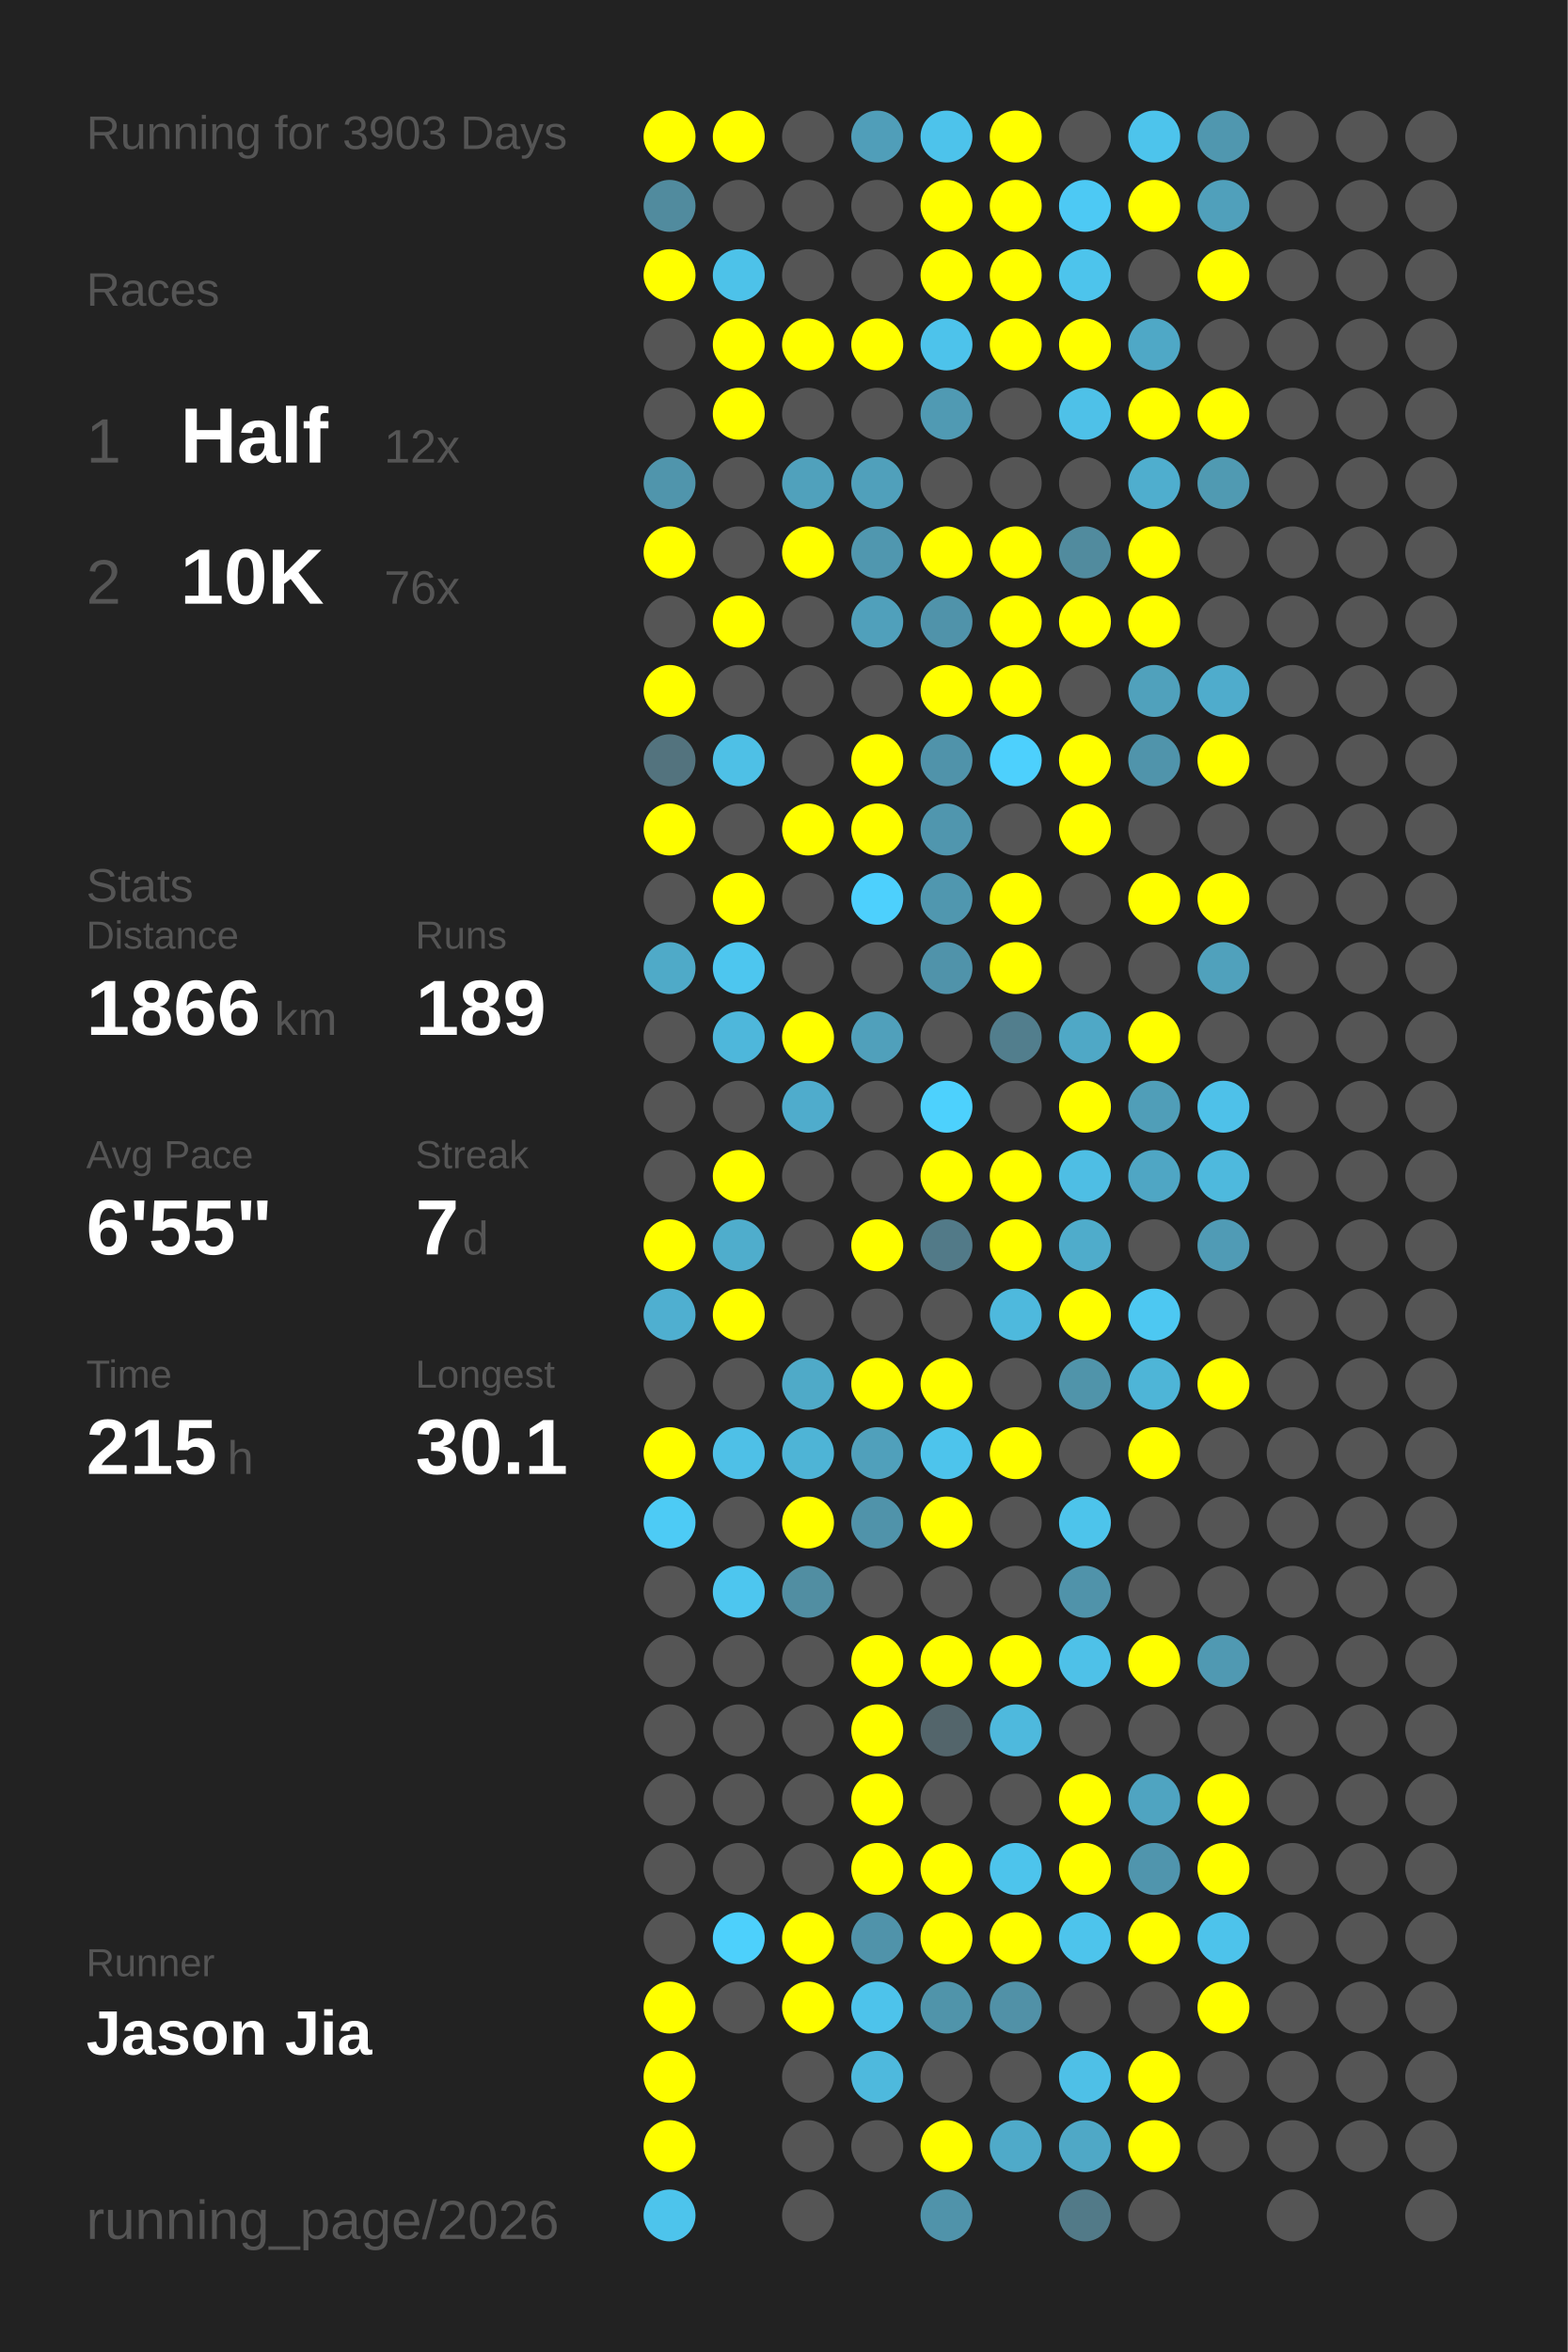
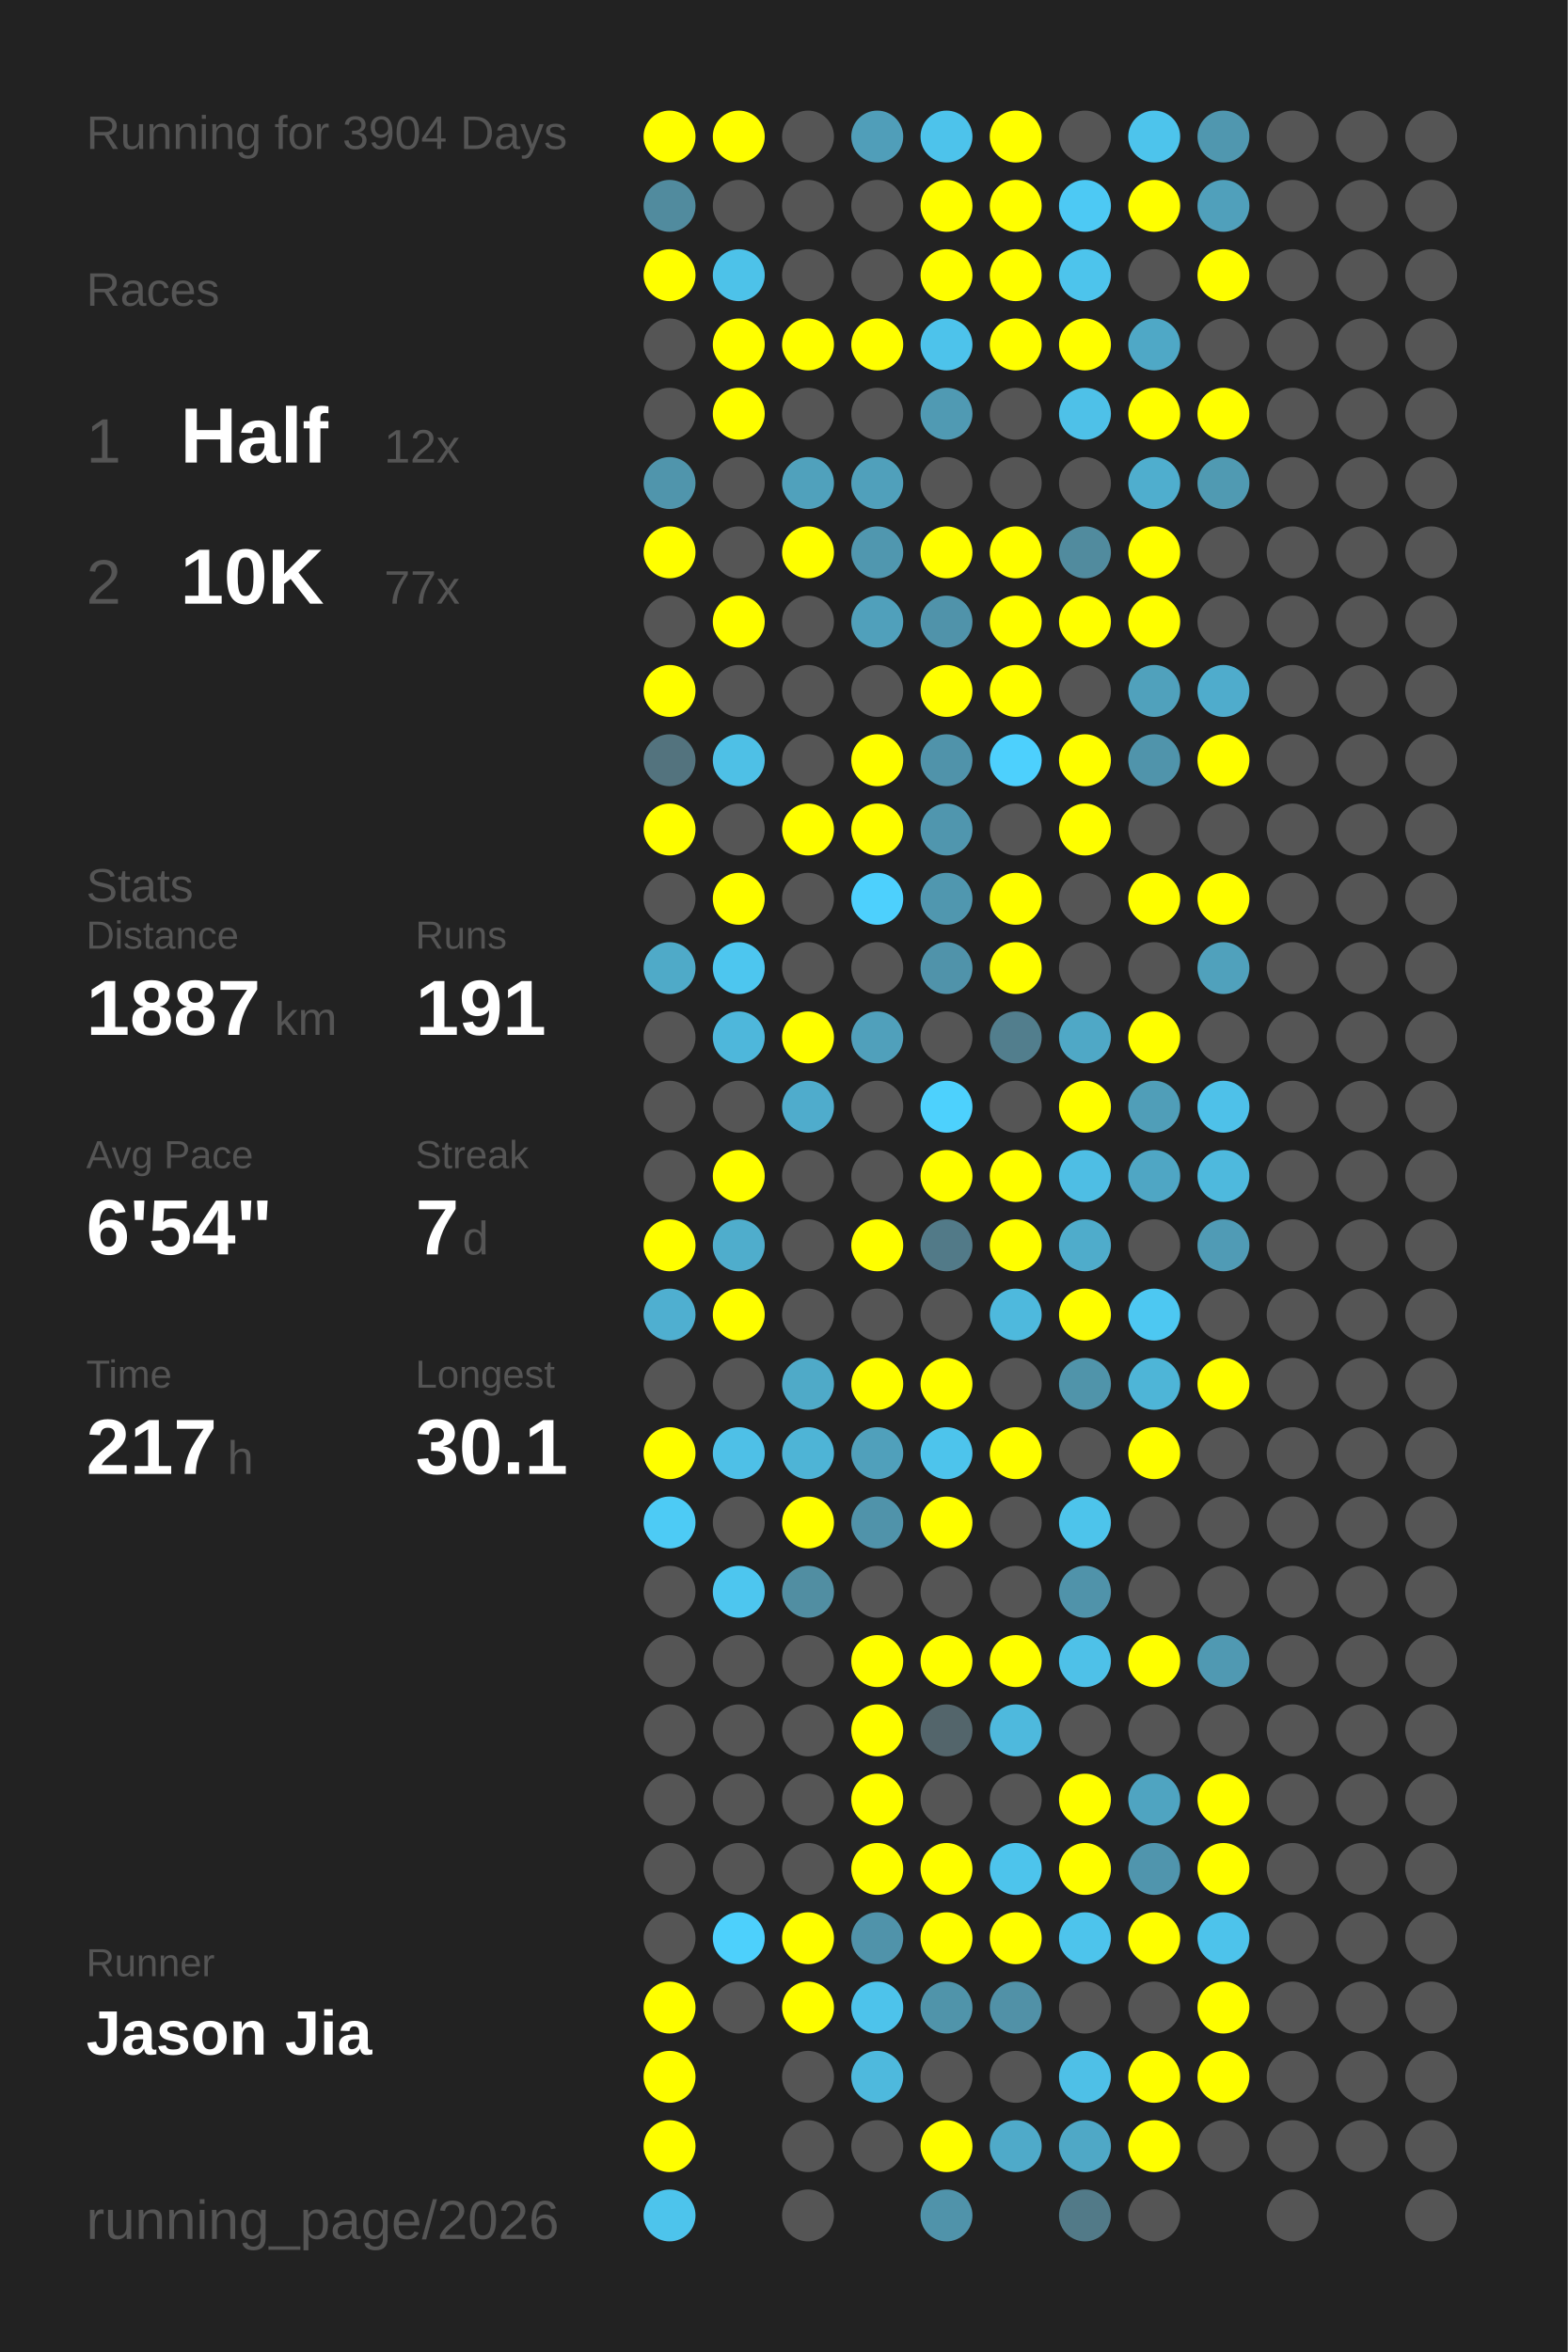
<svg xmlns="http://www.w3.org/2000/svg" baseProfile="full" height="300mm" version="1.1" viewBox="0,0,200,300" width="200mm">
  <defs />
  <rect fill="#222222" height="300" width="200" x="0" y="0" />
-   <text fill="#555555" style="font-size:6px; font-family:Arial;" x="11" y="19">Running for 3903 Days</text>
+   <text fill="#555555" style="font-size:6px; font-family:Arial;" x="11" y="19">Running for 3904 Days</text>
  <text fill="#555555" style="font-size:6px; font-family:Arial;" x="11" y="39">Races</text>
  <text fill="#555555" style="font-size:8px; font-family:Arial;" x="11" y="59">1</text>
  <text fill="#FFFFFF" style="font-size:10px; font-family:Arial; font-weight:bold;" x="23" y="59">Half</text>
  <text fill="#555555" style="font-size:6px; font-family:Arial;" x="49" y="59">12x</text>
  <text fill="#555555" style="font-size:8px; font-family:Arial;" x="11" y="77">2</text>
  <text fill="#FFFFFF" style="font-size:10px; font-family:Arial; font-weight:bold;" x="23" y="77">10K</text>
-   <text fill="#555555" style="font-size:6px; font-family:Arial;" x="49" y="77">76x</text>
+   <text fill="#555555" style="font-size:6px; font-family:Arial;" x="49" y="77">77x</text>
  <text fill="#555555" style="font-size:6px; font-family:Arial;" x="11" y="115">Stats</text>
  <text fill="#555555" style="font-size:5px; font-family:Arial;" x="11" y="121">Distance</text>
-   <text fill="#FFFFFF" style="font-size:10px; font-family:Arial; font-weight:bold;" x="11" y="132">1866</text>
+   <text fill="#FFFFFF" style="font-size:10px; font-family:Arial; font-weight:bold;" x="11" y="132">1887</text>
  <text fill="#555555" style="font-size:6px; font-family:Arial;" x="35" y="132">km</text>
  <text fill="#555555" style="font-size:5px; font-family:Arial;" x="53" y="121">Runs</text>
-   <text fill="#FFFFFF" style="font-size:10px; font-family:Arial; font-weight:bold;" x="53" y="132">189</text>
+   <text fill="#FFFFFF" style="font-size:10px; font-family:Arial; font-weight:bold;" x="53" y="132">191</text>
  <text fill="#555555" style="font-size:5px; font-family:Arial;" x="11" y="149">Avg Pace</text>
-   <text fill="#FFFFFF" style="font-size:10px; font-family:Arial; font-weight:bold;" x="11" y="160">6'55"</text>
+   <text fill="#FFFFFF" style="font-size:10px; font-family:Arial; font-weight:bold;" x="11" y="160">6'54"</text>
  <text fill="#555555" style="font-size:5px; font-family:Arial;" x="53" y="149">Streak</text>
  <text fill="#FFFFFF" style="font-size:10px; font-family:Arial; font-weight:bold;" x="53" y="160">7</text>
  <text fill="#555555" style="font-size:6px; font-family:Arial;" x="59" y="160">d</text>
  <text fill="#555555" style="font-size:5px; font-family:Arial;" x="11" y="177">Time</text>
-   <text fill="#FFFFFF" style="font-size:10px; font-family:Arial; font-weight:bold;" x="11" y="188">215</text>
+   <text fill="#FFFFFF" style="font-size:10px; font-family:Arial; font-weight:bold;" x="11" y="188">217</text>
  <text fill="#555555" style="font-size:6px; font-family:Arial;" x="29" y="188">h</text>
  <text fill="#555555" style="font-size:5px; font-family:Arial;" x="53" y="177">Longest</text>
  <text fill="#FFFFFF" style="font-size:10px; font-family:Arial; font-weight:bold;" x="53" y="188">30.1</text>
  <text fill="#555555" style="font-size:5px; font-family:Arial;" x="11" y="252.065">Runner</text>
  <text fill="#FFFFFF" style="font-size:8px; font-family:Arial; font-weight:bold;" x="11" y="262.065">Jason Jia</text>
  <text fill="#555555" style="font-size:7px; font-family:Arial;" x="11" y="285.581">running_page/2026</text>
  <circle cx="85.417" cy="17.419" fill="#FFFF00" r="3.312" />
  <circle cx="85.417" cy="26.258" fill="#518b9e" r="3.312" />
  <circle cx="85.417" cy="35.097" fill="#FFFF00" r="3.312" />
  <circle cx="85.417" cy="43.935" fill="#555555" r="3.312" />
  <circle cx="85.417" cy="52.774" fill="#555555" r="3.312" />
  <circle cx="85.417" cy="61.613" fill="#5095ac" r="3.312" />
  <circle cx="85.417" cy="70.452" fill="#FFFF00" r="3.312" />
  <circle cx="85.417" cy="79.29" fill="#555555" r="3.312" />
  <circle cx="85.417" cy="88.129" fill="#FFFF00" r="3.312" />
  <circle cx="85.417" cy="96.968" fill="#53737e" r="3.312" />
  <circle cx="85.417" cy="105.806" fill="#FFFF00" r="3.312" />
  <circle cx="85.417" cy="114.645" fill="#555555" r="3.312" />
  <circle cx="85.417" cy="123.484" fill="#4faac8" r="3.312" />
  <circle cx="85.417" cy="132.323" fill="#555555" r="3.312" />
  <circle cx="85.417" cy="141.161" fill="#555555" r="3.312" />
  <circle cx="85.417" cy="150" fill="#555555" r="3.312" />
  <circle cx="85.417" cy="158.839" fill="#FFFF00" r="3.312" />
  <circle cx="85.417" cy="167.677" fill="#4fafd0" r="3.312" />
  <circle cx="85.417" cy="176.516" fill="#555555" r="3.312" />
  <circle cx="85.417" cy="185.355" fill="#FFFF00" r="3.312" />
  <circle cx="85.417" cy="194.194" fill="#4dcbf5" r="3.312" />
  <circle cx="85.417" cy="203.032" fill="#555555" r="3.312" />
  <circle cx="85.417" cy="211.871" fill="#555555" r="3.312" />
  <circle cx="85.417" cy="220.71" fill="#555555" r="3.312" />
  <circle cx="85.417" cy="229.548" fill="#555555" r="3.312" />
  <circle cx="85.417" cy="238.387" fill="#555555" r="3.312" />
  <circle cx="85.417" cy="247.226" fill="#555555" r="3.312" />
  <circle cx="85.417" cy="256.065" fill="#FFFF00" r="3.312" />
  <circle cx="85.417" cy="264.903" fill="#FFFF00" r="3.312" />
  <circle cx="85.417" cy="273.742" fill="#FFFF00" r="3.312" />
  <circle cx="85.417" cy="282.581" fill="#4dc4ec" r="3.312" />
  <circle cx="94.25" cy="17.419" fill="#FFFF00" r="3.312" />
  <circle cx="94.25" cy="26.258" fill="#555555" r="3.312" />
  <circle cx="94.25" cy="35.097" fill="#4dc2e9" r="3.312" />
  <circle cx="94.25" cy="43.935" fill="#FFFF00" r="3.312" />
  <circle cx="94.25" cy="52.774" fill="#FFFF00" r="3.312" />
  <circle cx="94.25" cy="61.613" fill="#555555" r="3.312" />
  <circle cx="94.25" cy="70.452" fill="#555555" r="3.312" />
  <circle cx="94.25" cy="79.29" fill="#FFFF00" r="3.312" />
  <circle cx="94.25" cy="88.129" fill="#555555" r="3.312" />
  <circle cx="94.25" cy="96.968" fill="#4ec0e6" r="3.312" />
  <circle cx="94.25" cy="105.806" fill="#555555" r="3.312" />
  <circle cx="94.25" cy="114.645" fill="#FFFF00" r="3.312" />
  <circle cx="94.25" cy="123.484" fill="#4dc6ef" r="3.312" />
  <circle cx="94.25" cy="132.323" fill="#4eb7db" r="3.312" />
  <circle cx="94.25" cy="141.161" fill="#555555" r="3.312" />
  <circle cx="94.25" cy="150" fill="#FFFF00" r="3.312" />
  <circle cx="94.25" cy="158.839" fill="#4fadcc" r="3.312" />
  <circle cx="94.25" cy="167.677" fill="#FFFF00" r="3.312" />
  <circle cx="94.25" cy="176.516" fill="#555555" r="3.312" />
  <circle cx="94.25" cy="185.355" fill="#4ec0e7" r="3.312" />
  <circle cx="94.25" cy="194.194" fill="#555555" r="3.312" />
  <circle cx="94.25" cy="203.032" fill="#4dc6ef" r="3.312" />
  <circle cx="94.25" cy="211.871" fill="#555555" r="3.312" />
  <circle cx="94.25" cy="220.71" fill="#555555" r="3.312" />
  <circle cx="94.25" cy="229.548" fill="#555555" r="3.312" />
  <circle cx="94.25" cy="238.387" fill="#555555" r="3.312" />
  <circle cx="94.25" cy="247.226" fill="#4dd0fc" r="3.312" />
  <circle cx="94.25" cy="256.065" fill="#555555" r="3.312" />
  <circle cx="103.083" cy="17.419" fill="#555555" r="3.312" />
  <circle cx="103.083" cy="26.258" fill="#555555" r="3.312" />
  <circle cx="103.083" cy="35.097" fill="#555555" r="3.312" />
  <circle cx="103.083" cy="43.935" fill="#FFFF00" r="3.312" />
  <circle cx="103.083" cy="52.774" fill="#555555" r="3.312" />
  <circle cx="103.083" cy="61.613" fill="#50a1bc" r="3.312" />
  <circle cx="103.083" cy="70.452" fill="#FFFF00" r="3.312" />
  <circle cx="103.083" cy="79.29" fill="#555555" r="3.312" />
  <circle cx="103.083" cy="88.129" fill="#555555" r="3.312" />
  <circle cx="103.083" cy="96.968" fill="#555555" r="3.312" />
  <circle cx="103.083" cy="105.806" fill="#FFFF00" r="3.312" />
  <circle cx="103.083" cy="114.645" fill="#555555" r="3.312" />
  <circle cx="103.083" cy="123.484" fill="#555555" r="3.312" />
  <circle cx="103.083" cy="132.323" fill="#FFFF00" r="3.312" />
  <circle cx="103.083" cy="141.161" fill="#4faccc" r="3.312" />
  <circle cx="103.083" cy="150" fill="#555555" r="3.312" />
  <circle cx="103.083" cy="158.839" fill="#555555" r="3.312" />
  <circle cx="103.083" cy="167.677" fill="#555555" r="3.312" />
  <circle cx="103.083" cy="176.516" fill="#4faac8" r="3.312" />
  <circle cx="103.083" cy="185.355" fill="#4eb4d6" r="3.312" />
  <circle cx="103.083" cy="194.194" fill="#FFFF00" r="3.312" />
  <circle cx="103.083" cy="203.032" fill="#518ea2" r="3.312" />
  <circle cx="103.083" cy="211.871" fill="#555555" r="3.312" />
  <circle cx="103.083" cy="220.71" fill="#555555" r="3.312" />
  <circle cx="103.083" cy="229.548" fill="#555555" r="3.312" />
  <circle cx="103.083" cy="238.387" fill="#555555" r="3.312" />
  <circle cx="103.083" cy="247.226" fill="#FFFF00" r="3.312" />
  <circle cx="103.083" cy="256.065" fill="#FFFF00" r="3.312" />
  <circle cx="103.083" cy="264.903" fill="#555555" r="3.312" />
  <circle cx="103.083" cy="273.742" fill="#555555" r="3.312" />
  <circle cx="103.083" cy="282.581" fill="#555555" r="3.312" />
  <circle cx="111.917" cy="17.419" fill="#509eb9" r="3.312" />
  <circle cx="111.917" cy="26.258" fill="#555555" r="3.312" />
  <circle cx="111.917" cy="35.097" fill="#555555" r="3.312" />
  <circle cx="111.917" cy="43.935" fill="#FFFF00" r="3.312" />
  <circle cx="111.917" cy="52.774" fill="#555555" r="3.312" />
  <circle cx="111.917" cy="61.613" fill="#50a0bb" r="3.312" />
  <circle cx="111.917" cy="70.452" fill="#5097af" r="3.312" />
  <circle cx="111.917" cy="79.29" fill="#50a0bb" r="3.312" />
  <circle cx="111.917" cy="88.129" fill="#555555" r="3.312" />
  <circle cx="111.917" cy="96.968" fill="#FFFF00" r="3.312" />
  <circle cx="111.917" cy="105.806" fill="#FFFF00" r="3.312" />
  <circle cx="111.917" cy="114.645" fill="#4dd0fd" r="3.312" />
  <circle cx="111.917" cy="123.484" fill="#555555" r="3.312" />
  <circle cx="111.917" cy="132.323" fill="#50a0bb" r="3.312" />
  <circle cx="111.917" cy="141.161" fill="#555555" r="3.312" />
  <circle cx="111.917" cy="150" fill="#555555" r="3.312" />
  <circle cx="111.917" cy="158.839" fill="#FFFF00" r="3.312" />
  <circle cx="111.917" cy="167.677" fill="#555555" r="3.312" />
  <circle cx="111.917" cy="176.516" fill="#FFFF00" r="3.312" />
  <circle cx="111.917" cy="185.355" fill="#50a0bb" r="3.312" />
  <circle cx="111.917" cy="194.194" fill="#5093aa" r="3.312" />
  <circle cx="111.917" cy="203.032" fill="#555555" r="3.312" />
  <circle cx="111.917" cy="211.871" fill="#FFFF00" r="3.312" />
  <circle cx="111.917" cy="220.71" fill="#FFFF00" r="3.312" />
  <circle cx="111.917" cy="229.548" fill="#FFFF00" r="3.312" />
  <circle cx="111.917" cy="238.387" fill="#FFFF00" r="3.312" />
  <circle cx="111.917" cy="247.226" fill="#5093aa" r="3.312" />
  <circle cx="111.917" cy="256.065" fill="#4dc3eb" r="3.312" />
  <circle cx="111.917" cy="264.903" fill="#4eb9dd" r="3.312" />
  <circle cx="111.917" cy="273.742" fill="#555555" r="3.312" />
  <circle cx="120.75" cy="17.419" fill="#4dc3eb" r="3.312" />
  <circle cx="120.75" cy="26.258" fill="#FFFF00" r="3.312" />
  <circle cx="120.75" cy="35.097" fill="#FFFF00" r="3.312" />
  <circle cx="120.75" cy="43.935" fill="#4dc3eb" r="3.312" />
  <circle cx="120.75" cy="52.774" fill="#509ab3" r="3.312" />
  <circle cx="120.75" cy="61.613" fill="#555555" r="3.312" />
  <circle cx="120.75" cy="70.452" fill="#FFFF00" r="3.312" />
  <circle cx="120.75" cy="79.29" fill="#5093aa" r="3.312" />
  <circle cx="120.75" cy="88.129" fill="#FFFF00" r="3.312" />
  <circle cx="120.75" cy="96.968" fill="#5093aa" r="3.312" />
  <circle cx="120.75" cy="105.806" fill="#5096ae" r="3.312" />
  <circle cx="120.75" cy="114.645" fill="#5097af" r="3.312" />
  <circle cx="120.75" cy="123.484" fill="#5093aa" r="3.312" />
  <circle cx="120.75" cy="132.323" fill="#555555" r="3.312" />
  <circle cx="120.75" cy="141.161" fill="#4dd1fd" r="3.312" />
  <circle cx="120.75" cy="150" fill="#FFFF00" r="3.312" />
  <circle cx="120.75" cy="158.839" fill="#527a88" r="3.312" />
  <circle cx="120.75" cy="167.677" fill="#555555" r="3.312" />
  <circle cx="120.75" cy="176.516" fill="#FFFF00" r="3.312" />
  <circle cx="120.75" cy="185.355" fill="#4dc4ec" r="3.312" />
  <circle cx="120.75" cy="194.194" fill="#FFFF00" r="3.312" />
  <circle cx="120.75" cy="203.032" fill="#555555" r="3.312" />
  <circle cx="120.75" cy="211.871" fill="#FFFF00" r="3.312" />
  <circle cx="120.75" cy="220.71" fill="#53656b" r="3.312" />
  <circle cx="120.75" cy="229.548" fill="#555555" r="3.312" />
  <circle cx="120.75" cy="238.387" fill="#FFFF00" r="3.312" />
  <circle cx="120.75" cy="247.226" fill="#FFFF00" r="3.312" />
  <circle cx="120.75" cy="256.065" fill="#5094aa" r="3.312" />
  <circle cx="120.75" cy="264.903" fill="#555555" r="3.312" />
  <circle cx="120.75" cy="273.742" fill="#FFFF00" r="3.312" />
  <circle cx="120.75" cy="282.581" fill="#5093aa" r="3.312" />
  <circle cx="129.583" cy="17.419" fill="#FFFF00" r="3.312" />
  <circle cx="129.583" cy="26.258" fill="#FFFF00" r="3.312" />
  <circle cx="129.583" cy="35.097" fill="#FFFF00" r="3.312" />
  <circle cx="129.583" cy="43.935" fill="#FFFF00" r="3.312" />
  <circle cx="129.583" cy="52.774" fill="#555555" r="3.312" />
  <circle cx="129.583" cy="61.613" fill="#555555" r="3.312" />
  <circle cx="129.583" cy="70.452" fill="#FFFF00" r="3.312" />
  <circle cx="129.583" cy="79.29" fill="#FFFF00" r="3.312" />
  <circle cx="129.583" cy="88.129" fill="#FFFF00" r="3.312" />
  <circle cx="129.583" cy="96.968" fill="#4dd0fd" r="3.312" />
  <circle cx="129.583" cy="105.806" fill="#555555" r="3.312" />
  <circle cx="129.583" cy="114.645" fill="#FFFF00" r="3.312" />
  <circle cx="129.583" cy="123.484" fill="#FFFF00" r="3.312" />
  <circle cx="129.583" cy="132.323" fill="#527e8d" r="3.312" />
  <circle cx="129.583" cy="141.161" fill="#555555" r="3.312" />
  <circle cx="129.583" cy="150" fill="#FFFF00" r="3.312" />
  <circle cx="129.583" cy="158.839" fill="#FFFF00" r="3.312" />
  <circle cx="129.583" cy="167.677" fill="#4eb9dd" r="3.312" />
  <circle cx="129.583" cy="176.516" fill="#555555" r="3.312" />
  <circle cx="129.583" cy="185.355" fill="#FFFF00" r="3.312" />
  <circle cx="129.583" cy="194.194" fill="#555555" r="3.312" />
  <circle cx="129.583" cy="203.032" fill="#555555" r="3.312" />
  <circle cx="129.583" cy="211.871" fill="#FFFF00" r="3.312" />
  <circle cx="129.583" cy="220.71" fill="#4eb9dd" r="3.312" />
  <circle cx="129.583" cy="229.548" fill="#555555" r="3.312" />
  <circle cx="129.583" cy="238.387" fill="#4dc4ec" r="3.312" />
  <circle cx="129.583" cy="247.226" fill="#FFFF00" r="3.312" />
  <circle cx="129.583" cy="256.065" fill="#5191a7" r="3.312" />
  <circle cx="129.583" cy="264.903" fill="#555555" r="3.312" />
  <circle cx="129.583" cy="273.742" fill="#4faac9" r="3.312" />
  <circle cx="138.417" cy="17.419" fill="#555555" r="3.312" />
  <circle cx="138.417" cy="26.258" fill="#4dc9f4" r="3.312" />
  <circle cx="138.417" cy="35.097" fill="#4dc4ec" r="3.312" />
  <circle cx="138.417" cy="43.935" fill="#FFFF00" r="3.312" />
  <circle cx="138.417" cy="52.774" fill="#4ec1e8" r="3.312" />
  <circle cx="138.417" cy="61.613" fill="#555555" r="3.312" />
  <circle cx="138.417" cy="70.452" fill="#518b9e" r="3.312" />
  <circle cx="138.417" cy="79.29" fill="#FFFF00" r="3.312" />
  <circle cx="138.417" cy="88.129" fill="#555555" r="3.312" />
  <circle cx="138.417" cy="96.968" fill="#FFFF00" r="3.312" />
  <circle cx="138.417" cy="105.806" fill="#FFFF00" r="3.312" />
  <circle cx="138.417" cy="114.645" fill="#555555" r="3.312" />
  <circle cx="138.417" cy="123.484" fill="#555555" r="3.312" />
  <circle cx="138.417" cy="132.323" fill="#4fa8c6" r="3.312" />
  <circle cx="138.417" cy="141.161" fill="#FFFF00" r="3.312" />
  <circle cx="138.417" cy="150" fill="#4ebee4" r="3.312" />
  <circle cx="138.417" cy="158.839" fill="#4faccb" r="3.312" />
  <circle cx="138.417" cy="167.677" fill="#FFFF00" r="3.312" />
  <circle cx="138.417" cy="176.516" fill="#5094aa" r="3.312" />
  <circle cx="138.417" cy="185.355" fill="#555555" r="3.312" />
  <circle cx="138.417" cy="194.194" fill="#4dc4eb" r="3.312" />
  <circle cx="138.417" cy="203.032" fill="#5093aa" r="3.312" />
  <circle cx="138.417" cy="211.871" fill="#4ec1e8" r="3.312" />
  <circle cx="138.417" cy="220.71" fill="#555555" r="3.312" />
  <circle cx="138.417" cy="229.548" fill="#FFFF00" r="3.312" />
  <circle cx="138.417" cy="238.387" fill="#FFFF00" r="3.312" />
  <circle cx="138.417" cy="247.226" fill="#4dc4ec" r="3.312" />
  <circle cx="138.417" cy="256.065" fill="#555555" r="3.312" />
  <circle cx="138.417" cy="264.903" fill="#4ec0e7" r="3.312" />
  <circle cx="138.417" cy="273.742" fill="#4fa8c6" r="3.312" />
  <circle cx="138.417" cy="282.581" fill="#527a88" r="3.312" />
  <circle cx="147.25" cy="17.419" fill="#4dc4ec" r="3.312" />
  <circle cx="147.25" cy="26.258" fill="#FFFF00" r="3.312" />
  <circle cx="147.25" cy="35.097" fill="#555555" r="3.312" />
  <circle cx="147.25" cy="43.935" fill="#4fa8c6" r="3.312" />
  <circle cx="147.25" cy="52.774" fill="#FFFF00" r="3.312" />
  <circle cx="147.25" cy="61.613" fill="#4faece" r="3.312" />
  <circle cx="147.25" cy="70.452" fill="#FFFF00" r="3.312" />
  <circle cx="147.25" cy="79.29" fill="#FFFF00" r="3.312" />
  <circle cx="147.25" cy="88.129" fill="#50a1bc" r="3.312" />
  <circle cx="147.25" cy="96.968" fill="#5094ab" r="3.312" />
  <circle cx="147.25" cy="105.806" fill="#555555" r="3.312" />
  <circle cx="147.25" cy="114.645" fill="#FFFF00" r="3.312" />
  <circle cx="147.25" cy="123.484" fill="#555555" r="3.312" />
  <circle cx="147.25" cy="132.323" fill="#FFFF00" r="3.312" />
  <circle cx="147.25" cy="141.161" fill="#509eb8" r="3.312" />
  <circle cx="147.25" cy="150" fill="#4fa6c4" r="3.312" />
  <circle cx="147.25" cy="158.839" fill="#555555" r="3.312" />
  <circle cx="147.25" cy="167.677" fill="#4dc8f2" r="3.312" />
  <circle cx="147.25" cy="176.516" fill="#4eb5d7" r="3.312" />
  <circle cx="147.25" cy="185.355" fill="#FFFF00" r="3.312" />
  <circle cx="147.25" cy="194.194" fill="#555555" r="3.312" />
  <circle cx="147.25" cy="203.032" fill="#555555" r="3.312" />
  <circle cx="147.25" cy="211.871" fill="#FFFF00" r="3.312" />
  <circle cx="147.25" cy="220.71" fill="#555555" r="3.312" />
  <circle cx="147.25" cy="229.548" fill="#4fa4c1" r="3.312" />
  <circle cx="147.25" cy="238.387" fill="#5095ad" r="3.312" />
  <circle cx="147.25" cy="247.226" fill="#FFFF00" r="3.312" />
  <circle cx="147.25" cy="256.065" fill="#555555" r="3.312" />
  <circle cx="147.25" cy="264.903" fill="#FFFF00" r="3.312" />
  <circle cx="147.25" cy="273.742" fill="#FFFF00" r="3.312" />
  <circle cx="147.25" cy="282.581" fill="#555555" r="3.312" />
  <circle cx="156.083" cy="17.419" fill="#5097af" r="3.312" />
  <circle cx="156.083" cy="26.258" fill="#50a0bb" r="3.312" />
  <circle cx="156.083" cy="35.097" fill="#FFFF00" r="3.312" />
  <circle cx="156.083" cy="43.935" fill="#555555" r="3.312" />
  <circle cx="156.083" cy="52.774" fill="#FFFF00" r="3.312" />
  <circle cx="156.083" cy="61.613" fill="#509ab2" r="3.312" />
  <circle cx="156.083" cy="70.452" fill="#555555" r="3.312" />
  <circle cx="156.083" cy="79.29" fill="#555555" r="3.312" />
  <circle cx="156.083" cy="88.129" fill="#4faccc" r="3.312" />
  <circle cx="156.083" cy="96.968" fill="#FFFF00" r="3.312" />
  <circle cx="156.083" cy="105.806" fill="#555555" r="3.312" />
  <circle cx="156.083" cy="114.645" fill="#FFFF00" r="3.312" />
  <circle cx="156.083" cy="123.484" fill="#50a1bc" r="3.312" />
  <circle cx="156.083" cy="132.323" fill="#555555" r="3.312" />
  <circle cx="156.083" cy="141.161" fill="#4ec1e9" r="3.312" />
  <circle cx="156.083" cy="150" fill="#4eb9dd" r="3.312" />
  <circle cx="156.083" cy="158.839" fill="#509bb5" r="3.312" />
  <circle cx="156.083" cy="167.677" fill="#555555" r="3.312" />
  <circle cx="156.083" cy="176.516" fill="#FFFF00" r="3.312" />
  <circle cx="156.083" cy="185.355" fill="#555555" r="3.312" />
  <circle cx="156.083" cy="194.194" fill="#555555" r="3.312" />
  <circle cx="156.083" cy="203.032" fill="#555555" r="3.312" />
  <circle cx="156.083" cy="211.871" fill="#5099b2" r="3.312" />
  <circle cx="156.083" cy="220.71" fill="#555555" r="3.312" />
  <circle cx="156.083" cy="229.548" fill="#FFFF00" r="3.312" />
  <circle cx="156.083" cy="238.387" fill="#FFFF00" r="3.312" />
  <circle cx="156.083" cy="247.226" fill="#4dc3eb" r="3.312" />
  <circle cx="156.083" cy="256.065" fill="#FFFF00" r="3.312" />
-   <circle cx="156.083" cy="264.903" fill="#555555" r="3.312" />
+   <circle cx="156.083" cy="264.903" fill="#FFFF00" r="3.312" />
  <circle cx="156.083" cy="273.742" fill="#555555" r="3.312" />
  <circle cx="164.917" cy="17.419" fill="#555555" r="3.312" />
  <circle cx="164.917" cy="26.258" fill="#555555" r="3.312" />
  <circle cx="164.917" cy="35.097" fill="#555555" r="3.312" />
  <circle cx="164.917" cy="43.935" fill="#555555" r="3.312" />
  <circle cx="164.917" cy="52.774" fill="#555555" r="3.312" />
  <circle cx="164.917" cy="61.613" fill="#555555" r="3.312" />
  <circle cx="164.917" cy="70.452" fill="#555555" r="3.312" />
  <circle cx="164.917" cy="79.29" fill="#555555" r="3.312" />
  <circle cx="164.917" cy="88.129" fill="#555555" r="3.312" />
  <circle cx="164.917" cy="96.968" fill="#555555" r="3.312" />
  <circle cx="164.917" cy="105.806" fill="#555555" r="3.312" />
  <circle cx="164.917" cy="114.645" fill="#555555" r="3.312" />
  <circle cx="164.917" cy="123.484" fill="#555555" r="3.312" />
  <circle cx="164.917" cy="132.323" fill="#555555" r="3.312" />
  <circle cx="164.917" cy="141.161" fill="#555555" r="3.312" />
  <circle cx="164.917" cy="150" fill="#555555" r="3.312" />
  <circle cx="164.917" cy="158.839" fill="#555555" r="3.312" />
  <circle cx="164.917" cy="167.677" fill="#555555" r="3.312" />
  <circle cx="164.917" cy="176.516" fill="#555555" r="3.312" />
  <circle cx="164.917" cy="185.355" fill="#555555" r="3.312" />
  <circle cx="164.917" cy="194.194" fill="#555555" r="3.312" />
  <circle cx="164.917" cy="203.032" fill="#555555" r="3.312" />
  <circle cx="164.917" cy="211.871" fill="#555555" r="3.312" />
  <circle cx="164.917" cy="220.71" fill="#555555" r="3.312" />
  <circle cx="164.917" cy="229.548" fill="#555555" r="3.312" />
  <circle cx="164.917" cy="238.387" fill="#555555" r="3.312" />
  <circle cx="164.917" cy="247.226" fill="#555555" r="3.312" />
  <circle cx="164.917" cy="256.065" fill="#555555" r="3.312" />
  <circle cx="164.917" cy="264.903" fill="#555555" r="3.312" />
  <circle cx="164.917" cy="273.742" fill="#555555" r="3.312" />
  <circle cx="164.917" cy="282.581" fill="#555555" r="3.312" />
  <circle cx="173.75" cy="17.419" fill="#555555" r="3.312" />
  <circle cx="173.75" cy="26.258" fill="#555555" r="3.312" />
  <circle cx="173.75" cy="35.097" fill="#555555" r="3.312" />
  <circle cx="173.75" cy="43.935" fill="#555555" r="3.312" />
  <circle cx="173.75" cy="52.774" fill="#555555" r="3.312" />
  <circle cx="173.75" cy="61.613" fill="#555555" r="3.312" />
  <circle cx="173.75" cy="70.452" fill="#555555" r="3.312" />
  <circle cx="173.75" cy="79.29" fill="#555555" r="3.312" />
  <circle cx="173.75" cy="88.129" fill="#555555" r="3.312" />
  <circle cx="173.75" cy="96.968" fill="#555555" r="3.312" />
  <circle cx="173.75" cy="105.806" fill="#555555" r="3.312" />
  <circle cx="173.75" cy="114.645" fill="#555555" r="3.312" />
  <circle cx="173.75" cy="123.484" fill="#555555" r="3.312" />
  <circle cx="173.75" cy="132.323" fill="#555555" r="3.312" />
  <circle cx="173.75" cy="141.161" fill="#555555" r="3.312" />
  <circle cx="173.75" cy="150" fill="#555555" r="3.312" />
  <circle cx="173.75" cy="158.839" fill="#555555" r="3.312" />
  <circle cx="173.75" cy="167.677" fill="#555555" r="3.312" />
  <circle cx="173.75" cy="176.516" fill="#555555" r="3.312" />
  <circle cx="173.75" cy="185.355" fill="#555555" r="3.312" />
  <circle cx="173.75" cy="194.194" fill="#555555" r="3.312" />
  <circle cx="173.75" cy="203.032" fill="#555555" r="3.312" />
  <circle cx="173.75" cy="211.871" fill="#555555" r="3.312" />
  <circle cx="173.75" cy="220.71" fill="#555555" r="3.312" />
  <circle cx="173.75" cy="229.548" fill="#555555" r="3.312" />
  <circle cx="173.75" cy="238.387" fill="#555555" r="3.312" />
  <circle cx="173.75" cy="247.226" fill="#555555" r="3.312" />
  <circle cx="173.75" cy="256.065" fill="#555555" r="3.312" />
  <circle cx="173.75" cy="264.903" fill="#555555" r="3.312" />
  <circle cx="173.75" cy="273.742" fill="#555555" r="3.312" />
  <circle cx="182.583" cy="17.419" fill="#555555" r="3.312" />
  <circle cx="182.583" cy="26.258" fill="#555555" r="3.312" />
  <circle cx="182.583" cy="35.097" fill="#555555" r="3.312" />
  <circle cx="182.583" cy="43.935" fill="#555555" r="3.312" />
  <circle cx="182.583" cy="52.774" fill="#555555" r="3.312" />
  <circle cx="182.583" cy="61.613" fill="#555555" r="3.312" />
  <circle cx="182.583" cy="70.452" fill="#555555" r="3.312" />
  <circle cx="182.583" cy="79.29" fill="#555555" r="3.312" />
  <circle cx="182.583" cy="88.129" fill="#555555" r="3.312" />
  <circle cx="182.583" cy="96.968" fill="#555555" r="3.312" />
  <circle cx="182.583" cy="105.806" fill="#555555" r="3.312" />
  <circle cx="182.583" cy="114.645" fill="#555555" r="3.312" />
  <circle cx="182.583" cy="123.484" fill="#555555" r="3.312" />
  <circle cx="182.583" cy="132.323" fill="#555555" r="3.312" />
  <circle cx="182.583" cy="141.161" fill="#555555" r="3.312" />
  <circle cx="182.583" cy="150" fill="#555555" r="3.312" />
  <circle cx="182.583" cy="158.839" fill="#555555" r="3.312" />
  <circle cx="182.583" cy="167.677" fill="#555555" r="3.312" />
  <circle cx="182.583" cy="176.516" fill="#555555" r="3.312" />
  <circle cx="182.583" cy="185.355" fill="#555555" r="3.312" />
  <circle cx="182.583" cy="194.194" fill="#555555" r="3.312" />
  <circle cx="182.583" cy="203.032" fill="#555555" r="3.312" />
  <circle cx="182.583" cy="211.871" fill="#555555" r="3.312" />
  <circle cx="182.583" cy="220.71" fill="#555555" r="3.312" />
  <circle cx="182.583" cy="229.548" fill="#555555" r="3.312" />
  <circle cx="182.583" cy="238.387" fill="#555555" r="3.312" />
  <circle cx="182.583" cy="247.226" fill="#555555" r="3.312" />
  <circle cx="182.583" cy="256.065" fill="#555555" r="3.312" />
  <circle cx="182.583" cy="264.903" fill="#555555" r="3.312" />
  <circle cx="182.583" cy="273.742" fill="#555555" r="3.312" />
  <circle cx="182.583" cy="282.581" fill="#555555" r="3.312" />
</svg>
